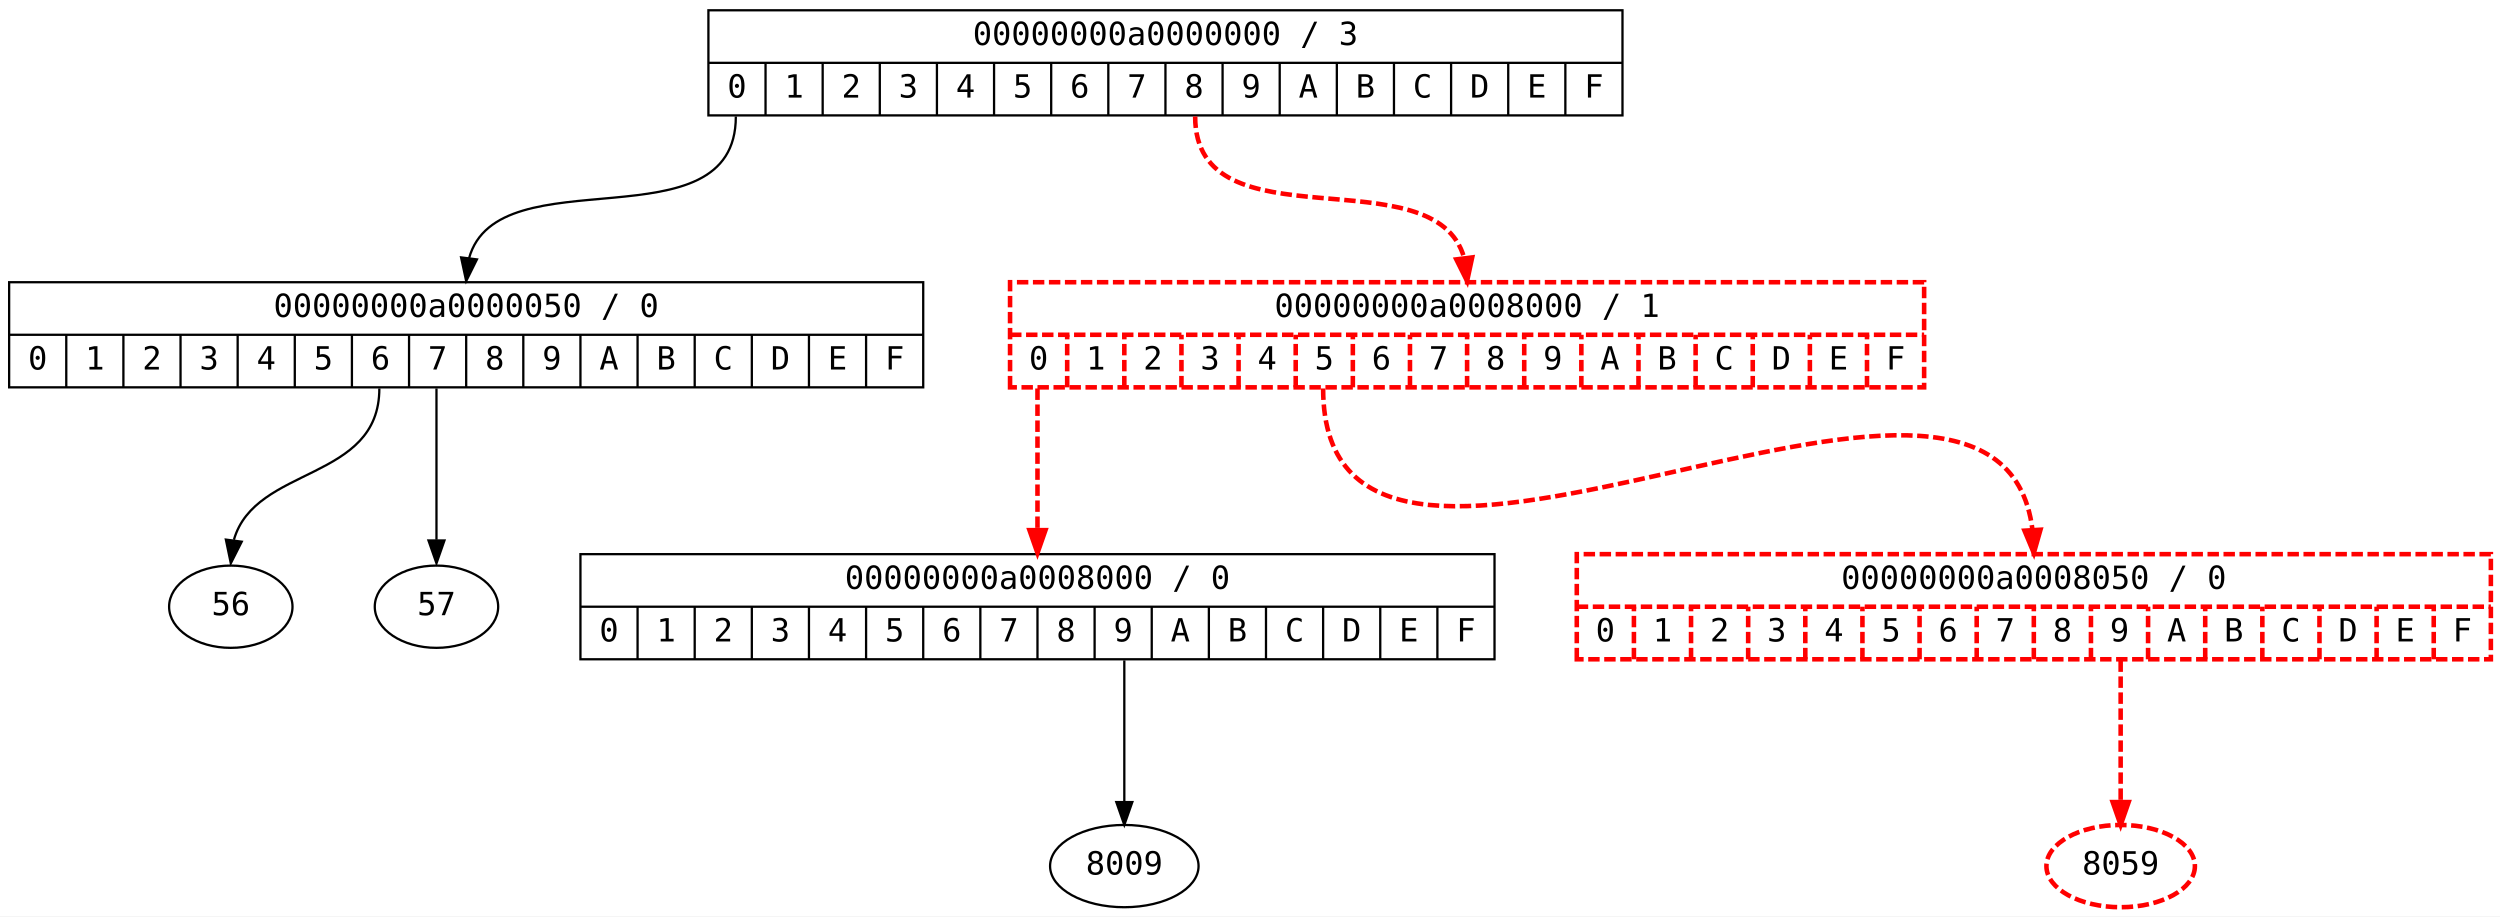
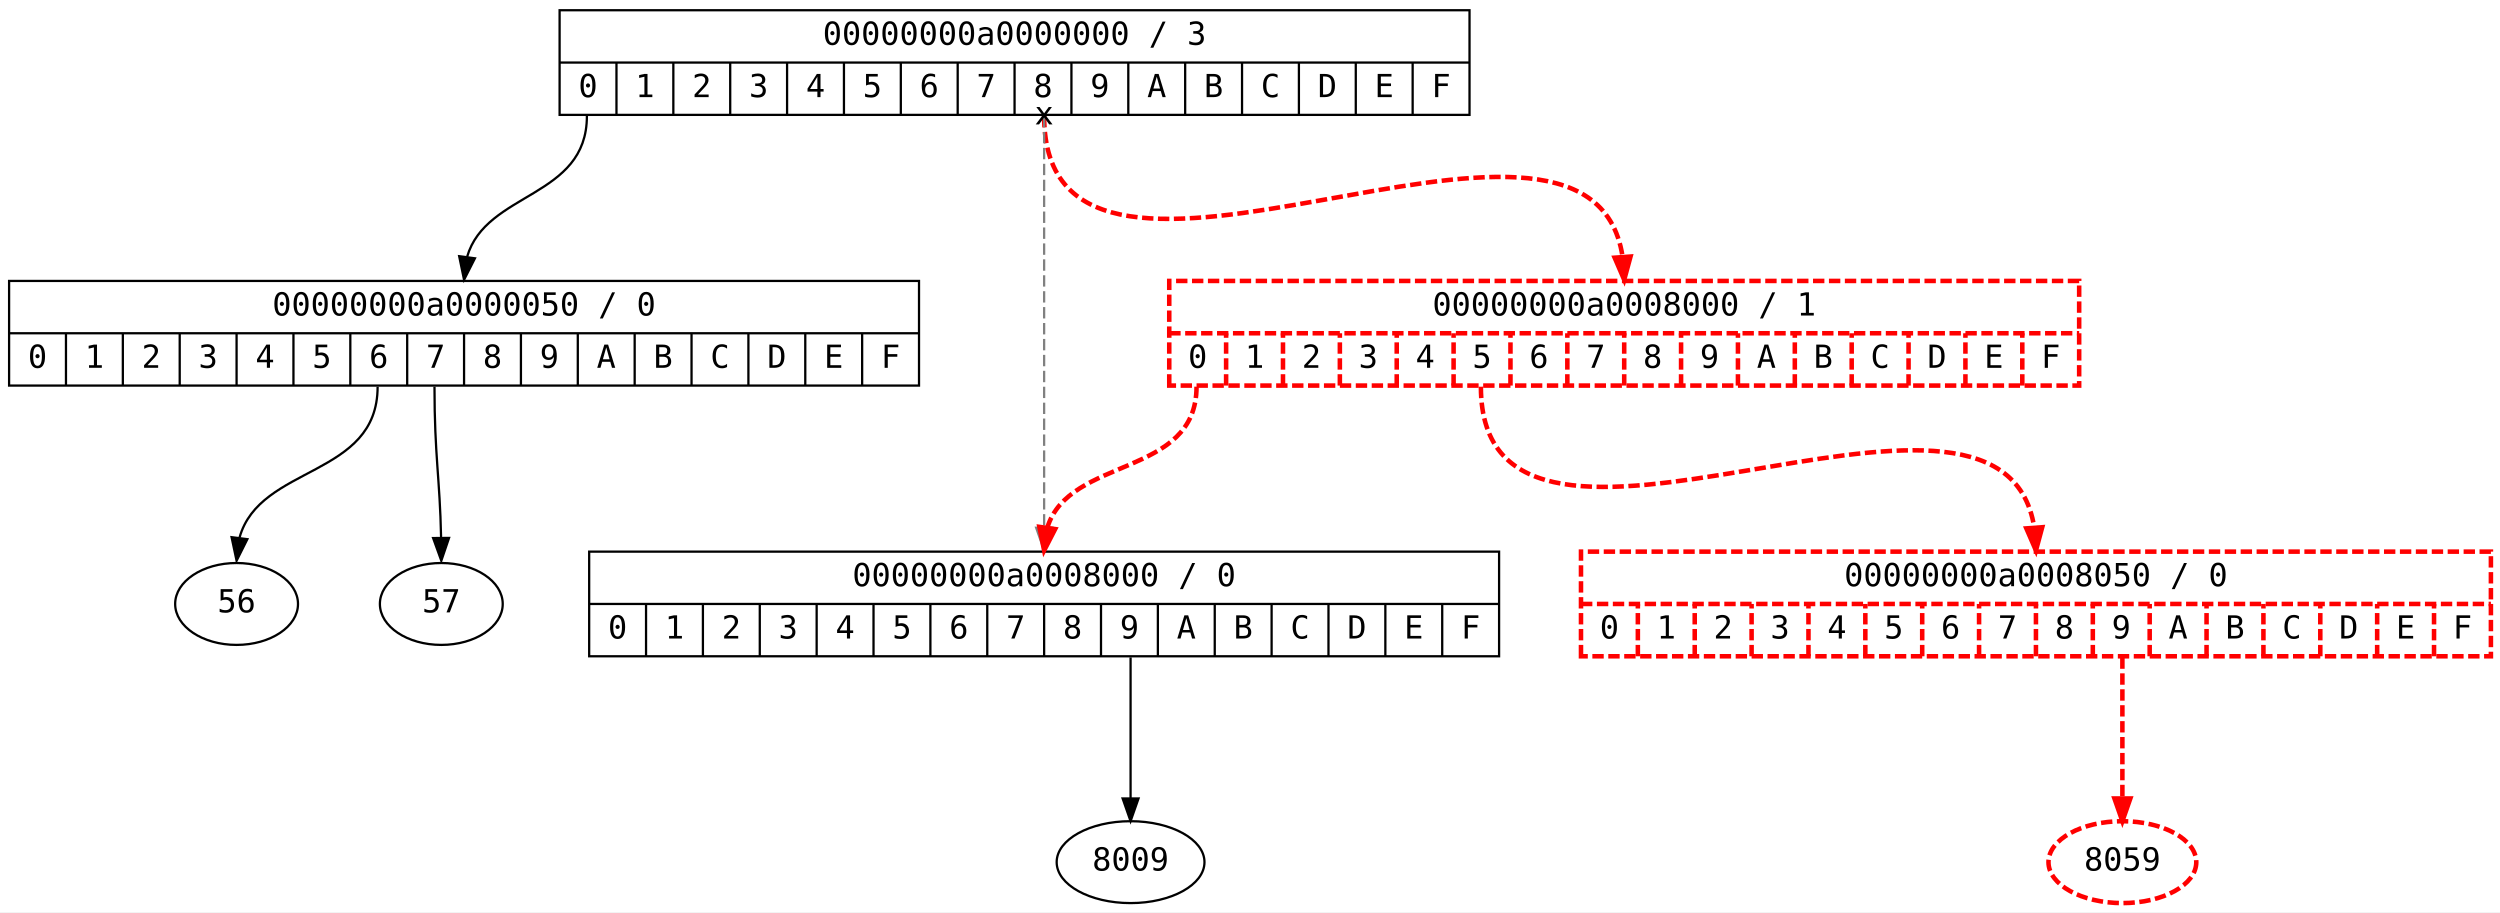
- <svg xmlns="http://www.w3.org/2000/svg" width="1094pt" height="401pt" viewBox="0.00 0.00 1094.00 401.00">
+ <svg xmlns="http://www.w3.org/2000/svg" width="1099pt" height="401pt" viewBox="0.00 0.00 1099.00 401.00">
  <g id="graph0" class="graph" transform="scale(1 1) rotate(0) translate(4 397)">
-     <polygon fill="white" stroke="transparent" points="-4,4 -4,-397 1090,-397 1090,4 -4,4" />
+     <polygon fill="white" stroke="transparent" points="-4,4 -4,-397 1095,-397 1095,4 -4,4" />
    <g id="node1" class="node">
-       <polygon fill="none" stroke="black" points="306,-346.5 306,-392.5 706,-392.5 706,-346.5 306,-346.5" />
-       <text text-anchor="middle" x="506" y="-377.3" font-family="monospace" font-size="14.00">00000000a0000000 / 3</text>
-       <polyline fill="none" stroke="black" points="306,-369.5 706,-369.5 " />
-       <text text-anchor="middle" x="318.5" y="-354.3" font-family="monospace" font-size="14.00">0</text>
-       <polyline fill="none" stroke="black" points="331,-346.5 331,-369.5 " />
-       <text text-anchor="middle" x="343.5" y="-354.3" font-family="monospace" font-size="14.00">1</text>
-       <polyline fill="none" stroke="black" points="356,-346.5 356,-369.5 " />
-       <text text-anchor="middle" x="368.5" y="-354.3" font-family="monospace" font-size="14.00">2</text>
-       <polyline fill="none" stroke="black" points="381,-346.5 381,-369.5 " />
-       <text text-anchor="middle" x="393.5" y="-354.3" font-family="monospace" font-size="14.00">3</text>
-       <polyline fill="none" stroke="black" points="406,-346.5 406,-369.5 " />
-       <text text-anchor="middle" x="418.5" y="-354.3" font-family="monospace" font-size="14.00">4</text>
-       <polyline fill="none" stroke="black" points="431,-346.5 431,-369.5 " />
-       <text text-anchor="middle" x="443.5" y="-354.3" font-family="monospace" font-size="14.00">5</text>
-       <polyline fill="none" stroke="black" points="456,-346.5 456,-369.5 " />
-       <text text-anchor="middle" x="468.5" y="-354.3" font-family="monospace" font-size="14.00">6</text>
-       <polyline fill="none" stroke="black" points="481,-346.5 481,-369.5 " />
-       <text text-anchor="middle" x="493.5" y="-354.3" font-family="monospace" font-size="14.00">7</text>
-       <polyline fill="none" stroke="black" points="506,-346.5 506,-369.5 " />
-       <text text-anchor="middle" x="518.5" y="-354.3" font-family="monospace" font-size="14.00">8</text>
-       <polyline fill="none" stroke="black" points="531,-346.5 531,-369.5 " />
-       <text text-anchor="middle" x="543.5" y="-354.3" font-family="monospace" font-size="14.00">9</text>
-       <polyline fill="none" stroke="black" points="556,-346.5 556,-369.5 " />
-       <text text-anchor="middle" x="568.5" y="-354.3" font-family="monospace" font-size="14.00">A</text>
-       <polyline fill="none" stroke="black" points="581,-346.5 581,-369.5 " />
-       <text text-anchor="middle" x="593.5" y="-354.3" font-family="monospace" font-size="14.00">B</text>
-       <polyline fill="none" stroke="black" points="606,-346.5 606,-369.5 " />
-       <text text-anchor="middle" x="618.5" y="-354.3" font-family="monospace" font-size="14.00">C</text>
-       <polyline fill="none" stroke="black" points="631,-346.5 631,-369.5 " />
-       <text text-anchor="middle" x="643.5" y="-354.3" font-family="monospace" font-size="14.00">D</text>
-       <polyline fill="none" stroke="black" points="656,-346.5 656,-369.5 " />
-       <text text-anchor="middle" x="668.5" y="-354.3" font-family="monospace" font-size="14.00">E</text>
-       <polyline fill="none" stroke="black" points="681,-346.5 681,-369.5 " />
-       <text text-anchor="middle" x="693.5" y="-354.3" font-family="monospace" font-size="14.00">F</text>
+       <polygon fill="none" stroke="black" points="242,-346.5 242,-392.5 642,-392.5 642,-346.5 242,-346.5" />
+       <text text-anchor="middle" x="442" y="-377.3" font-family="monospace" font-size="14.00">00000000a0000000 / 3</text>
+       <polyline fill="none" stroke="black" points="242,-369.5 642,-369.5 " />
+       <text text-anchor="middle" x="254.5" y="-354.3" font-family="monospace" font-size="14.00">0</text>
+       <polyline fill="none" stroke="black" points="267,-346.5 267,-369.5 " />
+       <text text-anchor="middle" x="279.5" y="-354.3" font-family="monospace" font-size="14.00">1</text>
+       <polyline fill="none" stroke="black" points="292,-346.5 292,-369.5 " />
+       <text text-anchor="middle" x="304.5" y="-354.3" font-family="monospace" font-size="14.00">2</text>
+       <polyline fill="none" stroke="black" points="317,-346.5 317,-369.5 " />
+       <text text-anchor="middle" x="329.5" y="-354.3" font-family="monospace" font-size="14.00">3</text>
+       <polyline fill="none" stroke="black" points="342,-346.5 342,-369.5 " />
+       <text text-anchor="middle" x="354.5" y="-354.3" font-family="monospace" font-size="14.00">4</text>
+       <polyline fill="none" stroke="black" points="367,-346.5 367,-369.5 " />
+       <text text-anchor="middle" x="379.5" y="-354.3" font-family="monospace" font-size="14.00">5</text>
+       <polyline fill="none" stroke="black" points="392,-346.5 392,-369.5 " />
+       <text text-anchor="middle" x="404.5" y="-354.3" font-family="monospace" font-size="14.00">6</text>
+       <polyline fill="none" stroke="black" points="417,-346.5 417,-369.5 " />
+       <text text-anchor="middle" x="429.5" y="-354.3" font-family="monospace" font-size="14.00">7</text>
+       <polyline fill="none" stroke="black" points="442,-346.5 442,-369.5 " />
+       <text text-anchor="middle" x="454.5" y="-354.3" font-family="monospace" font-size="14.00">8</text>
+       <polyline fill="none" stroke="black" points="467,-346.5 467,-369.5 " />
+       <text text-anchor="middle" x="479.5" y="-354.3" font-family="monospace" font-size="14.00">9</text>
+       <polyline fill="none" stroke="black" points="492,-346.5 492,-369.5 " />
+       <text text-anchor="middle" x="504.5" y="-354.3" font-family="monospace" font-size="14.00">A</text>
+       <polyline fill="none" stroke="black" points="517,-346.5 517,-369.5 " />
+       <text text-anchor="middle" x="529.5" y="-354.3" font-family="monospace" font-size="14.00">B</text>
+       <polyline fill="none" stroke="black" points="542,-346.5 542,-369.5 " />
+       <text text-anchor="middle" x="554.5" y="-354.3" font-family="monospace" font-size="14.00">C</text>
+       <polyline fill="none" stroke="black" points="567,-346.5 567,-369.5 " />
+       <text text-anchor="middle" x="579.5" y="-354.3" font-family="monospace" font-size="14.00">D</text>
+       <polyline fill="none" stroke="black" points="592,-346.5 592,-369.5 " />
+       <text text-anchor="middle" x="604.5" y="-354.3" font-family="monospace" font-size="14.00">E</text>
+       <polyline fill="none" stroke="black" points="617,-346.5 617,-369.5 " />
+       <text text-anchor="middle" x="629.5" y="-354.3" font-family="monospace" font-size="14.00">F</text>
    </g>
    <g id="node2" class="node">
      <polygon fill="none" stroke="black" points="0,-227.5 0,-273.5 400,-273.5 400,-227.5 0,-227.5" />
      <text text-anchor="middle" x="200" y="-258.3" font-family="monospace" font-size="14.00">00000000a0000050 / 0</text>
      <polyline fill="none" stroke="black" points="0,-250.5 400,-250.5 " />
      <text text-anchor="middle" x="12.5" y="-235.3" font-family="monospace" font-size="14.00">0</text>
      <polyline fill="none" stroke="black" points="25,-227.5 25,-250.5 " />
      <text text-anchor="middle" x="37.5" y="-235.3" font-family="monospace" font-size="14.00">1</text>
      <polyline fill="none" stroke="black" points="50,-227.5 50,-250.5 " />
      <text text-anchor="middle" x="62.5" y="-235.3" font-family="monospace" font-size="14.00">2</text>
      <polyline fill="none" stroke="black" points="75,-227.5 75,-250.5 " />
      <text text-anchor="middle" x="87.5" y="-235.3" font-family="monospace" font-size="14.00">3</text>
      <polyline fill="none" stroke="black" points="100,-227.5 100,-250.5 " />
      <text text-anchor="middle" x="112.5" y="-235.3" font-family="monospace" font-size="14.00">4</text>
      <polyline fill="none" stroke="black" points="125,-227.5 125,-250.5 " />
      <text text-anchor="middle" x="137.5" y="-235.3" font-family="monospace" font-size="14.00">5</text>
      <polyline fill="none" stroke="black" points="150,-227.5 150,-250.5 " />
      <text text-anchor="middle" x="162.5" y="-235.3" font-family="monospace" font-size="14.00">6</text>
      <polyline fill="none" stroke="black" points="175,-227.5 175,-250.5 " />
      <text text-anchor="middle" x="187.5" y="-235.3" font-family="monospace" font-size="14.00">7</text>
      <polyline fill="none" stroke="black" points="200,-227.5 200,-250.5 " />
      <text text-anchor="middle" x="212.5" y="-235.3" font-family="monospace" font-size="14.00">8</text>
      <polyline fill="none" stroke="black" points="225,-227.5 225,-250.5 " />
      <text text-anchor="middle" x="237.5" y="-235.3" font-family="monospace" font-size="14.00">9</text>
      <polyline fill="none" stroke="black" points="250,-227.5 250,-250.5 " />
      <text text-anchor="middle" x="262.5" y="-235.3" font-family="monospace" font-size="14.00">A</text>
      <polyline fill="none" stroke="black" points="275,-227.5 275,-250.5 " />
      <text text-anchor="middle" x="287.5" y="-235.3" font-family="monospace" font-size="14.00">B</text>
      <polyline fill="none" stroke="black" points="300,-227.5 300,-250.5 " />
      <text text-anchor="middle" x="312.5" y="-235.3" font-family="monospace" font-size="14.00">C</text>
      <polyline fill="none" stroke="black" points="325,-227.5 325,-250.5 " />
      <text text-anchor="middle" x="337.5" y="-235.3" font-family="monospace" font-size="14.00">D</text>
      <polyline fill="none" stroke="black" points="350,-227.5 350,-250.5 " />
      <text text-anchor="middle" x="362.5" y="-235.3" font-family="monospace" font-size="14.00">E</text>
      <polyline fill="none" stroke="black" points="375,-227.5 375,-250.5 " />
      <text text-anchor="middle" x="387.5" y="-235.3" font-family="monospace" font-size="14.00">F</text>
    </g>
    <g id="edge1" class="edge">
-       <path fill="none" stroke="black" d="M318,-346C318,-288.28 213.86,-329.69 201.25,-283.97" />
-       <polygon fill="black" stroke="black" points="204.71,-283.49 200,-274 197.77,-284.36 204.71,-283.49" />
+       <path fill="none" stroke="black" d="M254,-346C254,-309.75 209.65,-312.92 201.33,-284.06" />
+       <polygon fill="black" stroke="black" points="204.78,-283.45 200,-274 197.85,-284.37 204.78,-283.45" />
    </g>
    <g id="node3" class="node">
-       <polygon fill="none" stroke="red" stroke-width="2" stroke-dasharray="5,2" points="438,-227.5 438,-273.5 838,-273.5 838,-227.5 438,-227.5" />
-       <text text-anchor="middle" x="638" y="-258.3" font-family="monospace" font-size="14.00">00000000a0008000 / 1</text>
-       <polyline fill="none" stroke="red" stroke-width="2" stroke-dasharray="5,2" points="438,-250.5 838,-250.5 " />
-       <text text-anchor="middle" x="450.5" y="-235.3" font-family="monospace" font-size="14.00">0</text>
-       <polyline fill="none" stroke="red" stroke-width="2" stroke-dasharray="5,2" points="463,-227.5 463,-250.5 " />
-       <text text-anchor="middle" x="475.5" y="-235.3" font-family="monospace" font-size="14.00">1</text>
-       <polyline fill="none" stroke="red" stroke-width="2" stroke-dasharray="5,2" points="488,-227.5 488,-250.5 " />
-       <text text-anchor="middle" x="500.5" y="-235.3" font-family="monospace" font-size="14.00">2</text>
-       <polyline fill="none" stroke="red" stroke-width="2" stroke-dasharray="5,2" points="513,-227.5 513,-250.5 " />
-       <text text-anchor="middle" x="525.5" y="-235.3" font-family="monospace" font-size="14.00">3</text>
-       <polyline fill="none" stroke="red" stroke-width="2" stroke-dasharray="5,2" points="538,-227.5 538,-250.5 " />
-       <text text-anchor="middle" x="550.5" y="-235.3" font-family="monospace" font-size="14.00">4</text>
-       <polyline fill="none" stroke="red" stroke-width="2" stroke-dasharray="5,2" points="563,-227.5 563,-250.5 " />
-       <text text-anchor="middle" x="575.5" y="-235.3" font-family="monospace" font-size="14.00">5</text>
-       <polyline fill="none" stroke="red" stroke-width="2" stroke-dasharray="5,2" points="588,-227.5 588,-250.5 " />
-       <text text-anchor="middle" x="600.5" y="-235.3" font-family="monospace" font-size="14.00">6</text>
-       <polyline fill="none" stroke="red" stroke-width="2" stroke-dasharray="5,2" points="613,-227.5 613,-250.5 " />
-       <text text-anchor="middle" x="625.5" y="-235.3" font-family="monospace" font-size="14.00">7</text>
-       <polyline fill="none" stroke="red" stroke-width="2" stroke-dasharray="5,2" points="638,-227.5 638,-250.5 " />
-       <text text-anchor="middle" x="650.5" y="-235.3" font-family="monospace" font-size="14.00">8</text>
-       <polyline fill="none" stroke="red" stroke-width="2" stroke-dasharray="5,2" points="663,-227.5 663,-250.5 " />
-       <text text-anchor="middle" x="675.5" y="-235.3" font-family="monospace" font-size="14.00">9</text>
-       <polyline fill="none" stroke="red" stroke-width="2" stroke-dasharray="5,2" points="688,-227.5 688,-250.5 " />
-       <text text-anchor="middle" x="700.5" y="-235.3" font-family="monospace" font-size="14.00">A</text>
-       <polyline fill="none" stroke="red" stroke-width="2" stroke-dasharray="5,2" points="713,-227.5 713,-250.5 " />
-       <text text-anchor="middle" x="725.5" y="-235.3" font-family="monospace" font-size="14.00">B</text>
-       <polyline fill="none" stroke="red" stroke-width="2" stroke-dasharray="5,2" points="738,-227.5 738,-250.5 " />
-       <text text-anchor="middle" x="750.5" y="-235.3" font-family="monospace" font-size="14.00">C</text>
-       <polyline fill="none" stroke="red" stroke-width="2" stroke-dasharray="5,2" points="763,-227.5 763,-250.5 " />
-       <text text-anchor="middle" x="775.5" y="-235.3" font-family="monospace" font-size="14.00">D</text>
-       <polyline fill="none" stroke="red" stroke-width="2" stroke-dasharray="5,2" points="788,-227.5 788,-250.5 " />
-       <text text-anchor="middle" x="800.5" y="-235.3" font-family="monospace" font-size="14.00">E</text>
-       <polyline fill="none" stroke="red" stroke-width="2" stroke-dasharray="5,2" points="813,-227.5 813,-250.5 " />
-       <text text-anchor="middle" x="825.5" y="-235.3" font-family="monospace" font-size="14.00">F</text>
+       <polygon fill="none" stroke="red" stroke-width="2" stroke-dasharray="5,2" points="510,-227.5 510,-273.5 910,-273.5 910,-227.5 510,-227.5" />
+       <text text-anchor="middle" x="710" y="-258.3" font-family="monospace" font-size="14.00">00000000a0008000 / 1</text>
+       <polyline fill="none" stroke="red" stroke-width="2" stroke-dasharray="5,2" points="510,-250.5 910,-250.5 " />
+       <text text-anchor="middle" x="522.5" y="-235.3" font-family="monospace" font-size="14.00">0</text>
+       <polyline fill="none" stroke="red" stroke-width="2" stroke-dasharray="5,2" points="535,-227.5 535,-250.5 " />
+       <text text-anchor="middle" x="547.5" y="-235.3" font-family="monospace" font-size="14.00">1</text>
+       <polyline fill="none" stroke="red" stroke-width="2" stroke-dasharray="5,2" points="560,-227.5 560,-250.5 " />
+       <text text-anchor="middle" x="572.5" y="-235.3" font-family="monospace" font-size="14.00">2</text>
+       <polyline fill="none" stroke="red" stroke-width="2" stroke-dasharray="5,2" points="585,-227.5 585,-250.5 " />
+       <text text-anchor="middle" x="597.5" y="-235.3" font-family="monospace" font-size="14.00">3</text>
+       <polyline fill="none" stroke="red" stroke-width="2" stroke-dasharray="5,2" points="610,-227.5 610,-250.5 " />
+       <text text-anchor="middle" x="622.5" y="-235.3" font-family="monospace" font-size="14.00">4</text>
+       <polyline fill="none" stroke="red" stroke-width="2" stroke-dasharray="5,2" points="635,-227.5 635,-250.5 " />
+       <text text-anchor="middle" x="647.5" y="-235.3" font-family="monospace" font-size="14.00">5</text>
+       <polyline fill="none" stroke="red" stroke-width="2" stroke-dasharray="5,2" points="660,-227.5 660,-250.5 " />
+       <text text-anchor="middle" x="672.5" y="-235.3" font-family="monospace" font-size="14.00">6</text>
+       <polyline fill="none" stroke="red" stroke-width="2" stroke-dasharray="5,2" points="685,-227.5 685,-250.5 " />
+       <text text-anchor="middle" x="697.5" y="-235.3" font-family="monospace" font-size="14.00">7</text>
+       <polyline fill="none" stroke="red" stroke-width="2" stroke-dasharray="5,2" points="710,-227.5 710,-250.5 " />
+       <text text-anchor="middle" x="722.5" y="-235.3" font-family="monospace" font-size="14.00">8</text>
+       <polyline fill="none" stroke="red" stroke-width="2" stroke-dasharray="5,2" points="735,-227.5 735,-250.5 " />
+       <text text-anchor="middle" x="747.5" y="-235.3" font-family="monospace" font-size="14.00">9</text>
+       <polyline fill="none" stroke="red" stroke-width="2" stroke-dasharray="5,2" points="760,-227.5 760,-250.5 " />
+       <text text-anchor="middle" x="772.5" y="-235.3" font-family="monospace" font-size="14.00">A</text>
+       <polyline fill="none" stroke="red" stroke-width="2" stroke-dasharray="5,2" points="785,-227.5 785,-250.5 " />
+       <text text-anchor="middle" x="797.5" y="-235.3" font-family="monospace" font-size="14.00">B</text>
+       <polyline fill="none" stroke="red" stroke-width="2" stroke-dasharray="5,2" points="810,-227.5 810,-250.5 " />
+       <text text-anchor="middle" x="822.5" y="-235.3" font-family="monospace" font-size="14.00">C</text>
+       <polyline fill="none" stroke="red" stroke-width="2" stroke-dasharray="5,2" points="835,-227.5 835,-250.5 " />
+       <text text-anchor="middle" x="847.5" y="-235.3" font-family="monospace" font-size="14.00">D</text>
+       <polyline fill="none" stroke="red" stroke-width="2" stroke-dasharray="5,2" points="860,-227.5 860,-250.5 " />
+       <text text-anchor="middle" x="872.5" y="-235.3" font-family="monospace" font-size="14.00">E</text>
+       <polyline fill="none" stroke="red" stroke-width="2" stroke-dasharray="5,2" points="885,-227.5 885,-250.5 " />
+       <text text-anchor="middle" x="897.5" y="-235.3" font-family="monospace" font-size="14.00">F</text>
    </g>
    <g id="edge2" class="edge">
-       <path fill="none" stroke="red" stroke-width="2" stroke-dasharray="5,2" d="M519,-346C519,-287.93 624.03,-329.98 636.74,-284.03" />
-       <polygon fill="red" stroke="red" stroke-width="2" points="640.23,-284.36 638,-274 633.28,-283.49 640.23,-284.36" />
+       <path fill="none" stroke="red" stroke-width="2" stroke-dasharray="5,2" d="M455,-346C455,-231.92 694.31,-381.82 709.27,-284.23" />
+       <polygon fill="red" stroke="red" stroke-width="2" points="712.78,-284.22 710,-274 705.8,-283.72 712.78,-284.22" />
    </g>
    <g id="node4" class="node">
-       <ellipse fill="none" stroke="black" cx="97" cy="-131.5" rx="27" ry="18" />
-       <text text-anchor="middle" x="97" y="-127.8" font-family="monospace" font-size="14.00">56</text>
+       <polygon fill="none" stroke="black" points="255,-108.5 255,-154.5 655,-154.5 655,-108.5 255,-108.5" />
+       <text text-anchor="middle" x="455" y="-139.3" font-family="monospace" font-size="14.00">00000000a0008000 / 0</text>
+       <polyline fill="none" stroke="black" points="255,-131.5 655,-131.5 " />
+       <text text-anchor="middle" x="267.5" y="-116.3" font-family="monospace" font-size="14.00">0</text>
+       <polyline fill="none" stroke="black" points="280,-108.5 280,-131.5 " />
+       <text text-anchor="middle" x="292.5" y="-116.3" font-family="monospace" font-size="14.00">1</text>
+       <polyline fill="none" stroke="black" points="305,-108.5 305,-131.5 " />
+       <text text-anchor="middle" x="317.5" y="-116.3" font-family="monospace" font-size="14.00">2</text>
+       <polyline fill="none" stroke="black" points="330,-108.5 330,-131.5 " />
+       <text text-anchor="middle" x="342.5" y="-116.3" font-family="monospace" font-size="14.00">3</text>
+       <polyline fill="none" stroke="black" points="355,-108.5 355,-131.5 " />
+       <text text-anchor="middle" x="367.5" y="-116.3" font-family="monospace" font-size="14.00">4</text>
+       <polyline fill="none" stroke="black" points="380,-108.5 380,-131.5 " />
+       <text text-anchor="middle" x="392.5" y="-116.3" font-family="monospace" font-size="14.00">5</text>
+       <polyline fill="none" stroke="black" points="405,-108.5 405,-131.5 " />
+       <text text-anchor="middle" x="417.5" y="-116.3" font-family="monospace" font-size="14.00">6</text>
+       <polyline fill="none" stroke="black" points="430,-108.5 430,-131.5 " />
+       <text text-anchor="middle" x="442.5" y="-116.3" font-family="monospace" font-size="14.00">7</text>
+       <polyline fill="none" stroke="black" points="455,-108.5 455,-131.5 " />
+       <text text-anchor="middle" x="467.5" y="-116.3" font-family="monospace" font-size="14.00">8</text>
+       <polyline fill="none" stroke="black" points="480,-108.5 480,-131.5 " />
+       <text text-anchor="middle" x="492.5" y="-116.3" font-family="monospace" font-size="14.00">9</text>
+       <polyline fill="none" stroke="black" points="505,-108.5 505,-131.5 " />
+       <text text-anchor="middle" x="517.5" y="-116.3" font-family="monospace" font-size="14.00">A</text>
+       <polyline fill="none" stroke="black" points="530,-108.5 530,-131.5 " />
+       <text text-anchor="middle" x="542.5" y="-116.3" font-family="monospace" font-size="14.00">B</text>
+       <polyline fill="none" stroke="black" points="555,-108.5 555,-131.5 " />
+       <text text-anchor="middle" x="567.5" y="-116.3" font-family="monospace" font-size="14.00">C</text>
+       <polyline fill="none" stroke="black" points="580,-108.5 580,-131.5 " />
+       <text text-anchor="middle" x="592.5" y="-116.3" font-family="monospace" font-size="14.00">D</text>
+       <polyline fill="none" stroke="black" points="605,-108.5 605,-131.5 " />
+       <text text-anchor="middle" x="617.5" y="-116.3" font-family="monospace" font-size="14.00">E</text>
+       <polyline fill="none" stroke="black" points="630,-108.5 630,-131.5 " />
+       <text text-anchor="middle" x="642.5" y="-116.3" font-family="monospace" font-size="14.00">F</text>
    </g>
    <g id="edge3" class="edge">
-       <path fill="none" stroke="black" d="M162,-227C162,-186.22 107.69,-193.35 98.36,-160.8" />
-       <polygon fill="black" stroke="black" points="101.78,-159.96 97,-150.5 94.84,-160.87 101.78,-159.96" />
+       <path fill="none" stroke="gray" stroke-dasharray="5,2" d="M455,-346C455,-264.59 455,-241.74 455,-165.13" />
+       <polygon fill="gray" stroke="gray" points="458.5,-165 455,-155 451.5,-165 458.5,-165" />
+       <text text-anchor="middle" x="455" y="-342.3" font-family="monospace" font-size="14.00">x</text>
    </g>
    <g id="node5" class="node">
-       <ellipse fill="none" stroke="black" cx="187" cy="-131.5" rx="27" ry="18" />
-       <text text-anchor="middle" x="187" y="-127.8" font-family="monospace" font-size="14.00">57</text>
+       <ellipse fill="none" stroke="black" cx="100" cy="-131.5" rx="27" ry="18" />
+       <text text-anchor="middle" x="100" y="-127.8" font-family="monospace" font-size="14.00">56</text>
    </g>
    <g id="edge4" class="edge">
-       <path fill="none" stroke="black" d="M187,-227C187,-196.72 187,-186.66 187,-160.81" />
-       <polygon fill="black" stroke="black" points="190.5,-160.5 187,-150.5 183.5,-160.5 190.5,-160.5" />
+       <path fill="none" stroke="black" d="M162,-227C162,-187 110.2,-192.77 101.29,-160.64" />
+       <polygon fill="black" stroke="black" points="104.74,-159.98 100,-150.5 97.8,-160.86 104.74,-159.98" />
    </g>
    <g id="node6" class="node">
-       <polygon fill="none" stroke="black" points="250,-108.5 250,-154.5 650,-154.5 650,-108.5 250,-108.5" />
-       <text text-anchor="middle" x="450" y="-139.3" font-family="monospace" font-size="14.00">00000000a0008000 / 0</text>
-       <polyline fill="none" stroke="black" points="250,-131.5 650,-131.5 " />
-       <text text-anchor="middle" x="262.5" y="-116.3" font-family="monospace" font-size="14.00">0</text>
-       <polyline fill="none" stroke="black" points="275,-108.5 275,-131.5 " />
-       <text text-anchor="middle" x="287.5" y="-116.3" font-family="monospace" font-size="14.00">1</text>
-       <polyline fill="none" stroke="black" points="300,-108.5 300,-131.5 " />
-       <text text-anchor="middle" x="312.5" y="-116.3" font-family="monospace" font-size="14.00">2</text>
-       <polyline fill="none" stroke="black" points="325,-108.5 325,-131.5 " />
-       <text text-anchor="middle" x="337.5" y="-116.3" font-family="monospace" font-size="14.00">3</text>
-       <polyline fill="none" stroke="black" points="350,-108.5 350,-131.5 " />
-       <text text-anchor="middle" x="362.5" y="-116.3" font-family="monospace" font-size="14.00">4</text>
-       <polyline fill="none" stroke="black" points="375,-108.5 375,-131.5 " />
-       <text text-anchor="middle" x="387.5" y="-116.3" font-family="monospace" font-size="14.00">5</text>
-       <polyline fill="none" stroke="black" points="400,-108.5 400,-131.5 " />
-       <text text-anchor="middle" x="412.5" y="-116.3" font-family="monospace" font-size="14.00">6</text>
-       <polyline fill="none" stroke="black" points="425,-108.5 425,-131.5 " />
-       <text text-anchor="middle" x="437.5" y="-116.3" font-family="monospace" font-size="14.00">7</text>
-       <polyline fill="none" stroke="black" points="450,-108.5 450,-131.5 " />
-       <text text-anchor="middle" x="462.5" y="-116.3" font-family="monospace" font-size="14.00">8</text>
-       <polyline fill="none" stroke="black" points="475,-108.5 475,-131.5 " />
-       <text text-anchor="middle" x="487.5" y="-116.3" font-family="monospace" font-size="14.00">9</text>
-       <polyline fill="none" stroke="black" points="500,-108.5 500,-131.5 " />
-       <text text-anchor="middle" x="512.5" y="-116.3" font-family="monospace" font-size="14.00">A</text>
-       <polyline fill="none" stroke="black" points="525,-108.5 525,-131.5 " />
-       <text text-anchor="middle" x="537.5" y="-116.3" font-family="monospace" font-size="14.00">B</text>
-       <polyline fill="none" stroke="black" points="550,-108.5 550,-131.5 " />
-       <text text-anchor="middle" x="562.5" y="-116.3" font-family="monospace" font-size="14.00">C</text>
-       <polyline fill="none" stroke="black" points="575,-108.5 575,-131.5 " />
-       <text text-anchor="middle" x="587.5" y="-116.3" font-family="monospace" font-size="14.00">D</text>
-       <polyline fill="none" stroke="black" points="600,-108.5 600,-131.5 " />
-       <text text-anchor="middle" x="612.5" y="-116.3" font-family="monospace" font-size="14.00">E</text>
-       <polyline fill="none" stroke="black" points="625,-108.5 625,-131.5 " />
-       <text text-anchor="middle" x="637.5" y="-116.3" font-family="monospace" font-size="14.00">F</text>
+       <ellipse fill="none" stroke="black" cx="190" cy="-131.5" rx="27" ry="18" />
+       <text text-anchor="middle" x="190" y="-127.8" font-family="monospace" font-size="14.00">57</text>
    </g>
    <g id="edge5" class="edge">
-       <path fill="none" stroke="red" stroke-width="2" stroke-dasharray="5,2" d="M450,-227C450,-198.62 450,-189.12 450,-165.02" />
-       <polygon fill="red" stroke="red" stroke-width="2" points="453.5,-165 450,-155 446.5,-165 453.5,-165" />
+       <path fill="none" stroke="black" d="M187,-227C187,-196.7 189.38,-186.68 189.9,-160.81" />
+       <polygon fill="black" stroke="black" points="193.4,-160.53 190,-150.5 186.4,-160.47 193.4,-160.53" />
+     </g>
+     <g id="edge6" class="edge">
+       <path fill="none" stroke="red" stroke-width="2" stroke-dasharray="5,2" d="M522,-227C522,-187.04 466.02,-196.5 456.4,-165.03" />
+       <polygon fill="red" stroke="red" stroke-width="2" points="459.85,-164.42 455,-155 452.91,-165.39 459.85,-164.42" />
    </g>
    <g id="node7" class="node">
-       <polygon fill="none" stroke="red" stroke-width="2" stroke-dasharray="5,2" points="686,-108.5 686,-154.5 1086,-154.5 1086,-108.5 686,-108.5" />
-       <text text-anchor="middle" x="886" y="-139.3" font-family="monospace" font-size="14.00">00000000a0008050 / 0</text>
-       <polyline fill="none" stroke="red" stroke-width="2" stroke-dasharray="5,2" points="686,-131.5 1086,-131.5 " />
-       <text text-anchor="middle" x="698.5" y="-116.3" font-family="monospace" font-size="14.00">0</text>
-       <polyline fill="none" stroke="red" stroke-width="2" stroke-dasharray="5,2" points="711,-108.5 711,-131.5 " />
-       <text text-anchor="middle" x="723.5" y="-116.3" font-family="monospace" font-size="14.00">1</text>
-       <polyline fill="none" stroke="red" stroke-width="2" stroke-dasharray="5,2" points="736,-108.5 736,-131.5 " />
-       <text text-anchor="middle" x="748.5" y="-116.3" font-family="monospace" font-size="14.00">2</text>
-       <polyline fill="none" stroke="red" stroke-width="2" stroke-dasharray="5,2" points="761,-108.5 761,-131.5 " />
-       <text text-anchor="middle" x="773.5" y="-116.3" font-family="monospace" font-size="14.00">3</text>
-       <polyline fill="none" stroke="red" stroke-width="2" stroke-dasharray="5,2" points="786,-108.5 786,-131.5 " />
-       <text text-anchor="middle" x="798.5" y="-116.3" font-family="monospace" font-size="14.00">4</text>
-       <polyline fill="none" stroke="red" stroke-width="2" stroke-dasharray="5,2" points="811,-108.5 811,-131.5 " />
-       <text text-anchor="middle" x="823.5" y="-116.3" font-family="monospace" font-size="14.00">5</text>
-       <polyline fill="none" stroke="red" stroke-width="2" stroke-dasharray="5,2" points="836,-108.5 836,-131.5 " />
-       <text text-anchor="middle" x="848.5" y="-116.3" font-family="monospace" font-size="14.00">6</text>
-       <polyline fill="none" stroke="red" stroke-width="2" stroke-dasharray="5,2" points="861,-108.5 861,-131.5 " />
-       <text text-anchor="middle" x="873.5" y="-116.3" font-family="monospace" font-size="14.00">7</text>
-       <polyline fill="none" stroke="red" stroke-width="2" stroke-dasharray="5,2" points="886,-108.5 886,-131.5 " />
-       <text text-anchor="middle" x="898.5" y="-116.3" font-family="monospace" font-size="14.00">8</text>
-       <polyline fill="none" stroke="red" stroke-width="2" stroke-dasharray="5,2" points="911,-108.5 911,-131.5 " />
-       <text text-anchor="middle" x="923.5" y="-116.3" font-family="monospace" font-size="14.00">9</text>
-       <polyline fill="none" stroke="red" stroke-width="2" stroke-dasharray="5,2" points="936,-108.5 936,-131.5 " />
-       <text text-anchor="middle" x="948.5" y="-116.3" font-family="monospace" font-size="14.00">A</text>
-       <polyline fill="none" stroke="red" stroke-width="2" stroke-dasharray="5,2" points="961,-108.5 961,-131.5 " />
-       <text text-anchor="middle" x="973.5" y="-116.3" font-family="monospace" font-size="14.00">B</text>
-       <polyline fill="none" stroke="red" stroke-width="2" stroke-dasharray="5,2" points="986,-108.5 986,-131.5 " />
-       <text text-anchor="middle" x="998.5" y="-116.3" font-family="monospace" font-size="14.00">C</text>
-       <polyline fill="none" stroke="red" stroke-width="2" stroke-dasharray="5,2" points="1011,-108.5 1011,-131.5 " />
-       <text text-anchor="middle" x="1023.5" y="-116.3" font-family="monospace" font-size="14.00">D</text>
-       <polyline fill="none" stroke="red" stroke-width="2" stroke-dasharray="5,2" points="1036,-108.5 1036,-131.5 " />
-       <text text-anchor="middle" x="1048.5" y="-116.3" font-family="monospace" font-size="14.00">E</text>
-       <polyline fill="none" stroke="red" stroke-width="2" stroke-dasharray="5,2" points="1061,-108.5 1061,-131.5 " />
-       <text text-anchor="middle" x="1073.5" y="-116.3" font-family="monospace" font-size="14.00">F</text>
-     </g>
-     <g id="edge6" class="edge">
-       <path fill="none" stroke="red" stroke-width="2" stroke-dasharray="5,2" d="M575,-227C575,-88.72 870.41,-286.35 885.41,-165.13" />
-       <polygon fill="red" stroke="red" stroke-width="2" points="888.91,-165.19 886,-155 881.92,-164.78 888.91,-165.19" />
+       <polygon fill="none" stroke="red" stroke-width="2" stroke-dasharray="5,2" points="691,-108.5 691,-154.5 1091,-154.5 1091,-108.5 691,-108.5" />
+       <text text-anchor="middle" x="891" y="-139.3" font-family="monospace" font-size="14.00">00000000a0008050 / 0</text>
+       <polyline fill="none" stroke="red" stroke-width="2" stroke-dasharray="5,2" points="691,-131.5 1091,-131.5 " />
+       <text text-anchor="middle" x="703.5" y="-116.3" font-family="monospace" font-size="14.00">0</text>
+       <polyline fill="none" stroke="red" stroke-width="2" stroke-dasharray="5,2" points="716,-108.5 716,-131.5 " />
+       <text text-anchor="middle" x="728.5" y="-116.3" font-family="monospace" font-size="14.00">1</text>
+       <polyline fill="none" stroke="red" stroke-width="2" stroke-dasharray="5,2" points="741,-108.5 741,-131.5 " />
+       <text text-anchor="middle" x="753.5" y="-116.3" font-family="monospace" font-size="14.00">2</text>
+       <polyline fill="none" stroke="red" stroke-width="2" stroke-dasharray="5,2" points="766,-108.5 766,-131.5 " />
+       <text text-anchor="middle" x="778.5" y="-116.3" font-family="monospace" font-size="14.00">3</text>
+       <polyline fill="none" stroke="red" stroke-width="2" stroke-dasharray="5,2" points="791,-108.5 791,-131.5 " />
+       <text text-anchor="middle" x="803.5" y="-116.3" font-family="monospace" font-size="14.00">4</text>
+       <polyline fill="none" stroke="red" stroke-width="2" stroke-dasharray="5,2" points="816,-108.5 816,-131.5 " />
+       <text text-anchor="middle" x="828.5" y="-116.3" font-family="monospace" font-size="14.00">5</text>
+       <polyline fill="none" stroke="red" stroke-width="2" stroke-dasharray="5,2" points="841,-108.5 841,-131.5 " />
+       <text text-anchor="middle" x="853.5" y="-116.3" font-family="monospace" font-size="14.00">6</text>
+       <polyline fill="none" stroke="red" stroke-width="2" stroke-dasharray="5,2" points="866,-108.5 866,-131.5 " />
+       <text text-anchor="middle" x="878.5" y="-116.3" font-family="monospace" font-size="14.00">7</text>
+       <polyline fill="none" stroke="red" stroke-width="2" stroke-dasharray="5,2" points="891,-108.5 891,-131.5 " />
+       <text text-anchor="middle" x="903.5" y="-116.3" font-family="monospace" font-size="14.00">8</text>
+       <polyline fill="none" stroke="red" stroke-width="2" stroke-dasharray="5,2" points="916,-108.5 916,-131.5 " />
+       <text text-anchor="middle" x="928.5" y="-116.3" font-family="monospace" font-size="14.00">9</text>
+       <polyline fill="none" stroke="red" stroke-width="2" stroke-dasharray="5,2" points="941,-108.5 941,-131.5 " />
+       <text text-anchor="middle" x="953.5" y="-116.3" font-family="monospace" font-size="14.00">A</text>
+       <polyline fill="none" stroke="red" stroke-width="2" stroke-dasharray="5,2" points="966,-108.5 966,-131.5 " />
+       <text text-anchor="middle" x="978.5" y="-116.3" font-family="monospace" font-size="14.00">B</text>
+       <polyline fill="none" stroke="red" stroke-width="2" stroke-dasharray="5,2" points="991,-108.5 991,-131.5 " />
+       <text text-anchor="middle" x="1003.5" y="-116.3" font-family="monospace" font-size="14.00">C</text>
+       <polyline fill="none" stroke="red" stroke-width="2" stroke-dasharray="5,2" points="1016,-108.5 1016,-131.5 " />
+       <text text-anchor="middle" x="1028.5" y="-116.3" font-family="monospace" font-size="14.00">D</text>
+       <polyline fill="none" stroke="red" stroke-width="2" stroke-dasharray="5,2" points="1041,-108.5 1041,-131.5 " />
+       <text text-anchor="middle" x="1053.5" y="-116.3" font-family="monospace" font-size="14.00">E</text>
+       <polyline fill="none" stroke="red" stroke-width="2" stroke-dasharray="5,2" points="1066,-108.5 1066,-131.5 " />
+       <text text-anchor="middle" x="1078.5" y="-116.3" font-family="monospace" font-size="14.00">F</text>
+     </g>
+     <g id="edge7" class="edge">
+       <path fill="none" stroke="red" stroke-width="2" stroke-dasharray="5,2" d="M647,-227C647,-117.58 875.53,-258.41 890.26,-165.12" />
+       <polygon fill="red" stroke="red" stroke-width="2" points="893.76,-165.23 891,-155 886.78,-164.72 893.76,-165.23" />
    </g>
    <g id="node8" class="node">
-       <ellipse fill="none" stroke="black" cx="488" cy="-18" rx="32.49" ry="18" />
-       <text text-anchor="middle" x="488" y="-14.3" font-family="monospace" font-size="14.00">8009</text>
-     </g>
-     <g id="edge7" class="edge">
-       <path fill="none" stroke="black" d="M488,-108C488,-79.62 488,-70.12 488,-46.02" />
-       <polygon fill="black" stroke="black" points="491.5,-46 488,-36 484.5,-46 491.5,-46" />
+       <ellipse fill="none" stroke="black" cx="493" cy="-18" rx="32.49" ry="18" />
+       <text text-anchor="middle" x="493" y="-14.3" font-family="monospace" font-size="14.00">8009</text>
+     </g>
+     <g id="edge8" class="edge">
+       <path fill="none" stroke="black" d="M493,-108C493,-79.62 493,-70.12 493,-46.02" />
+       <polygon fill="black" stroke="black" points="496.5,-46 493,-36 489.5,-46 496.5,-46" />
    </g>
    <g id="node9" class="node">
-       <ellipse fill="none" stroke="red" stroke-width="2" stroke-dasharray="5,2" cx="924" cy="-18" rx="32.49" ry="18" />
-       <text text-anchor="middle" x="924" y="-14.3" font-family="monospace" font-size="14.00">8059</text>
-     </g>
-     <g id="edge8" class="edge">
-       <path fill="none" stroke="red" stroke-width="2" stroke-dasharray="5,2" d="M924,-108C924,-79.62 924,-70.12 924,-46.02" />
-       <polygon fill="red" stroke="red" stroke-width="2" points="927.5,-46 924,-36 920.5,-46 927.5,-46" />
+       <ellipse fill="none" stroke="red" stroke-width="2" stroke-dasharray="5,2" cx="929" cy="-18" rx="32.49" ry="18" />
+       <text text-anchor="middle" x="929" y="-14.3" font-family="monospace" font-size="14.00">8059</text>
+     </g>
+     <g id="edge9" class="edge">
+       <path fill="none" stroke="red" stroke-width="2" stroke-dasharray="5,2" d="M929,-108C929,-79.62 929,-70.12 929,-46.02" />
+       <polygon fill="red" stroke="red" stroke-width="2" points="932.5,-46 929,-36 925.5,-46 932.5,-46" />
    </g>
  </g>
</svg>
